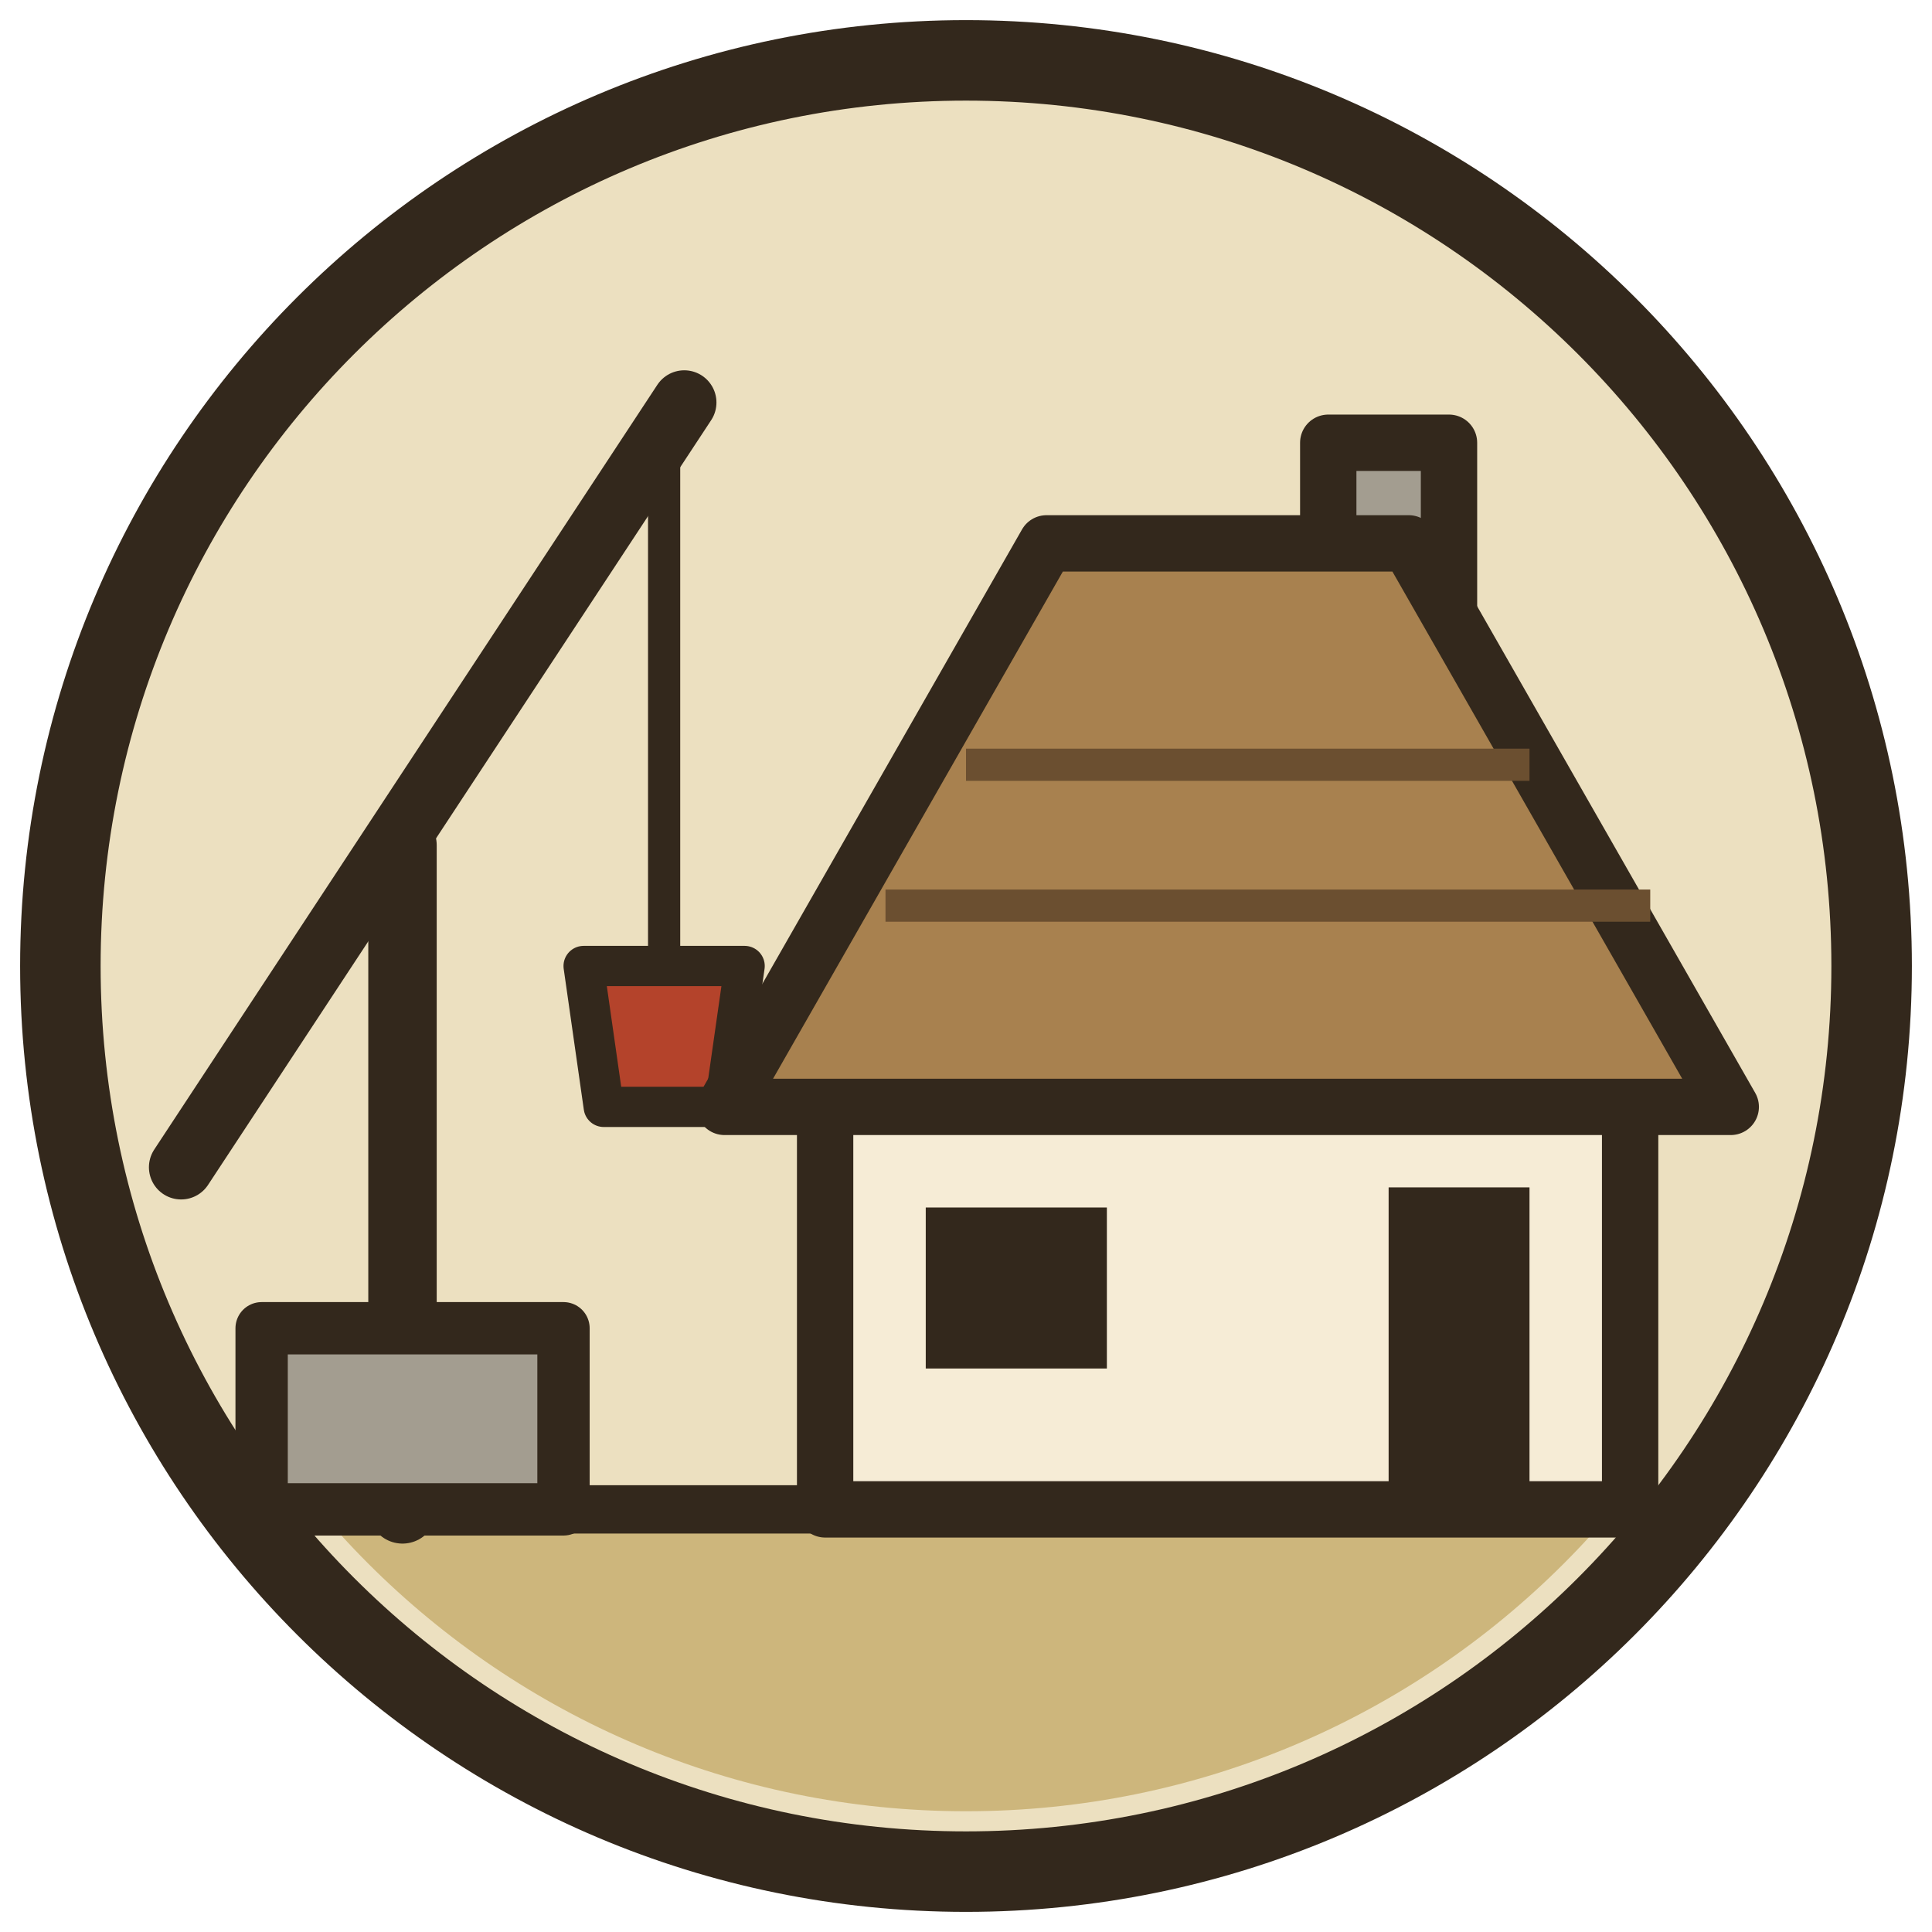
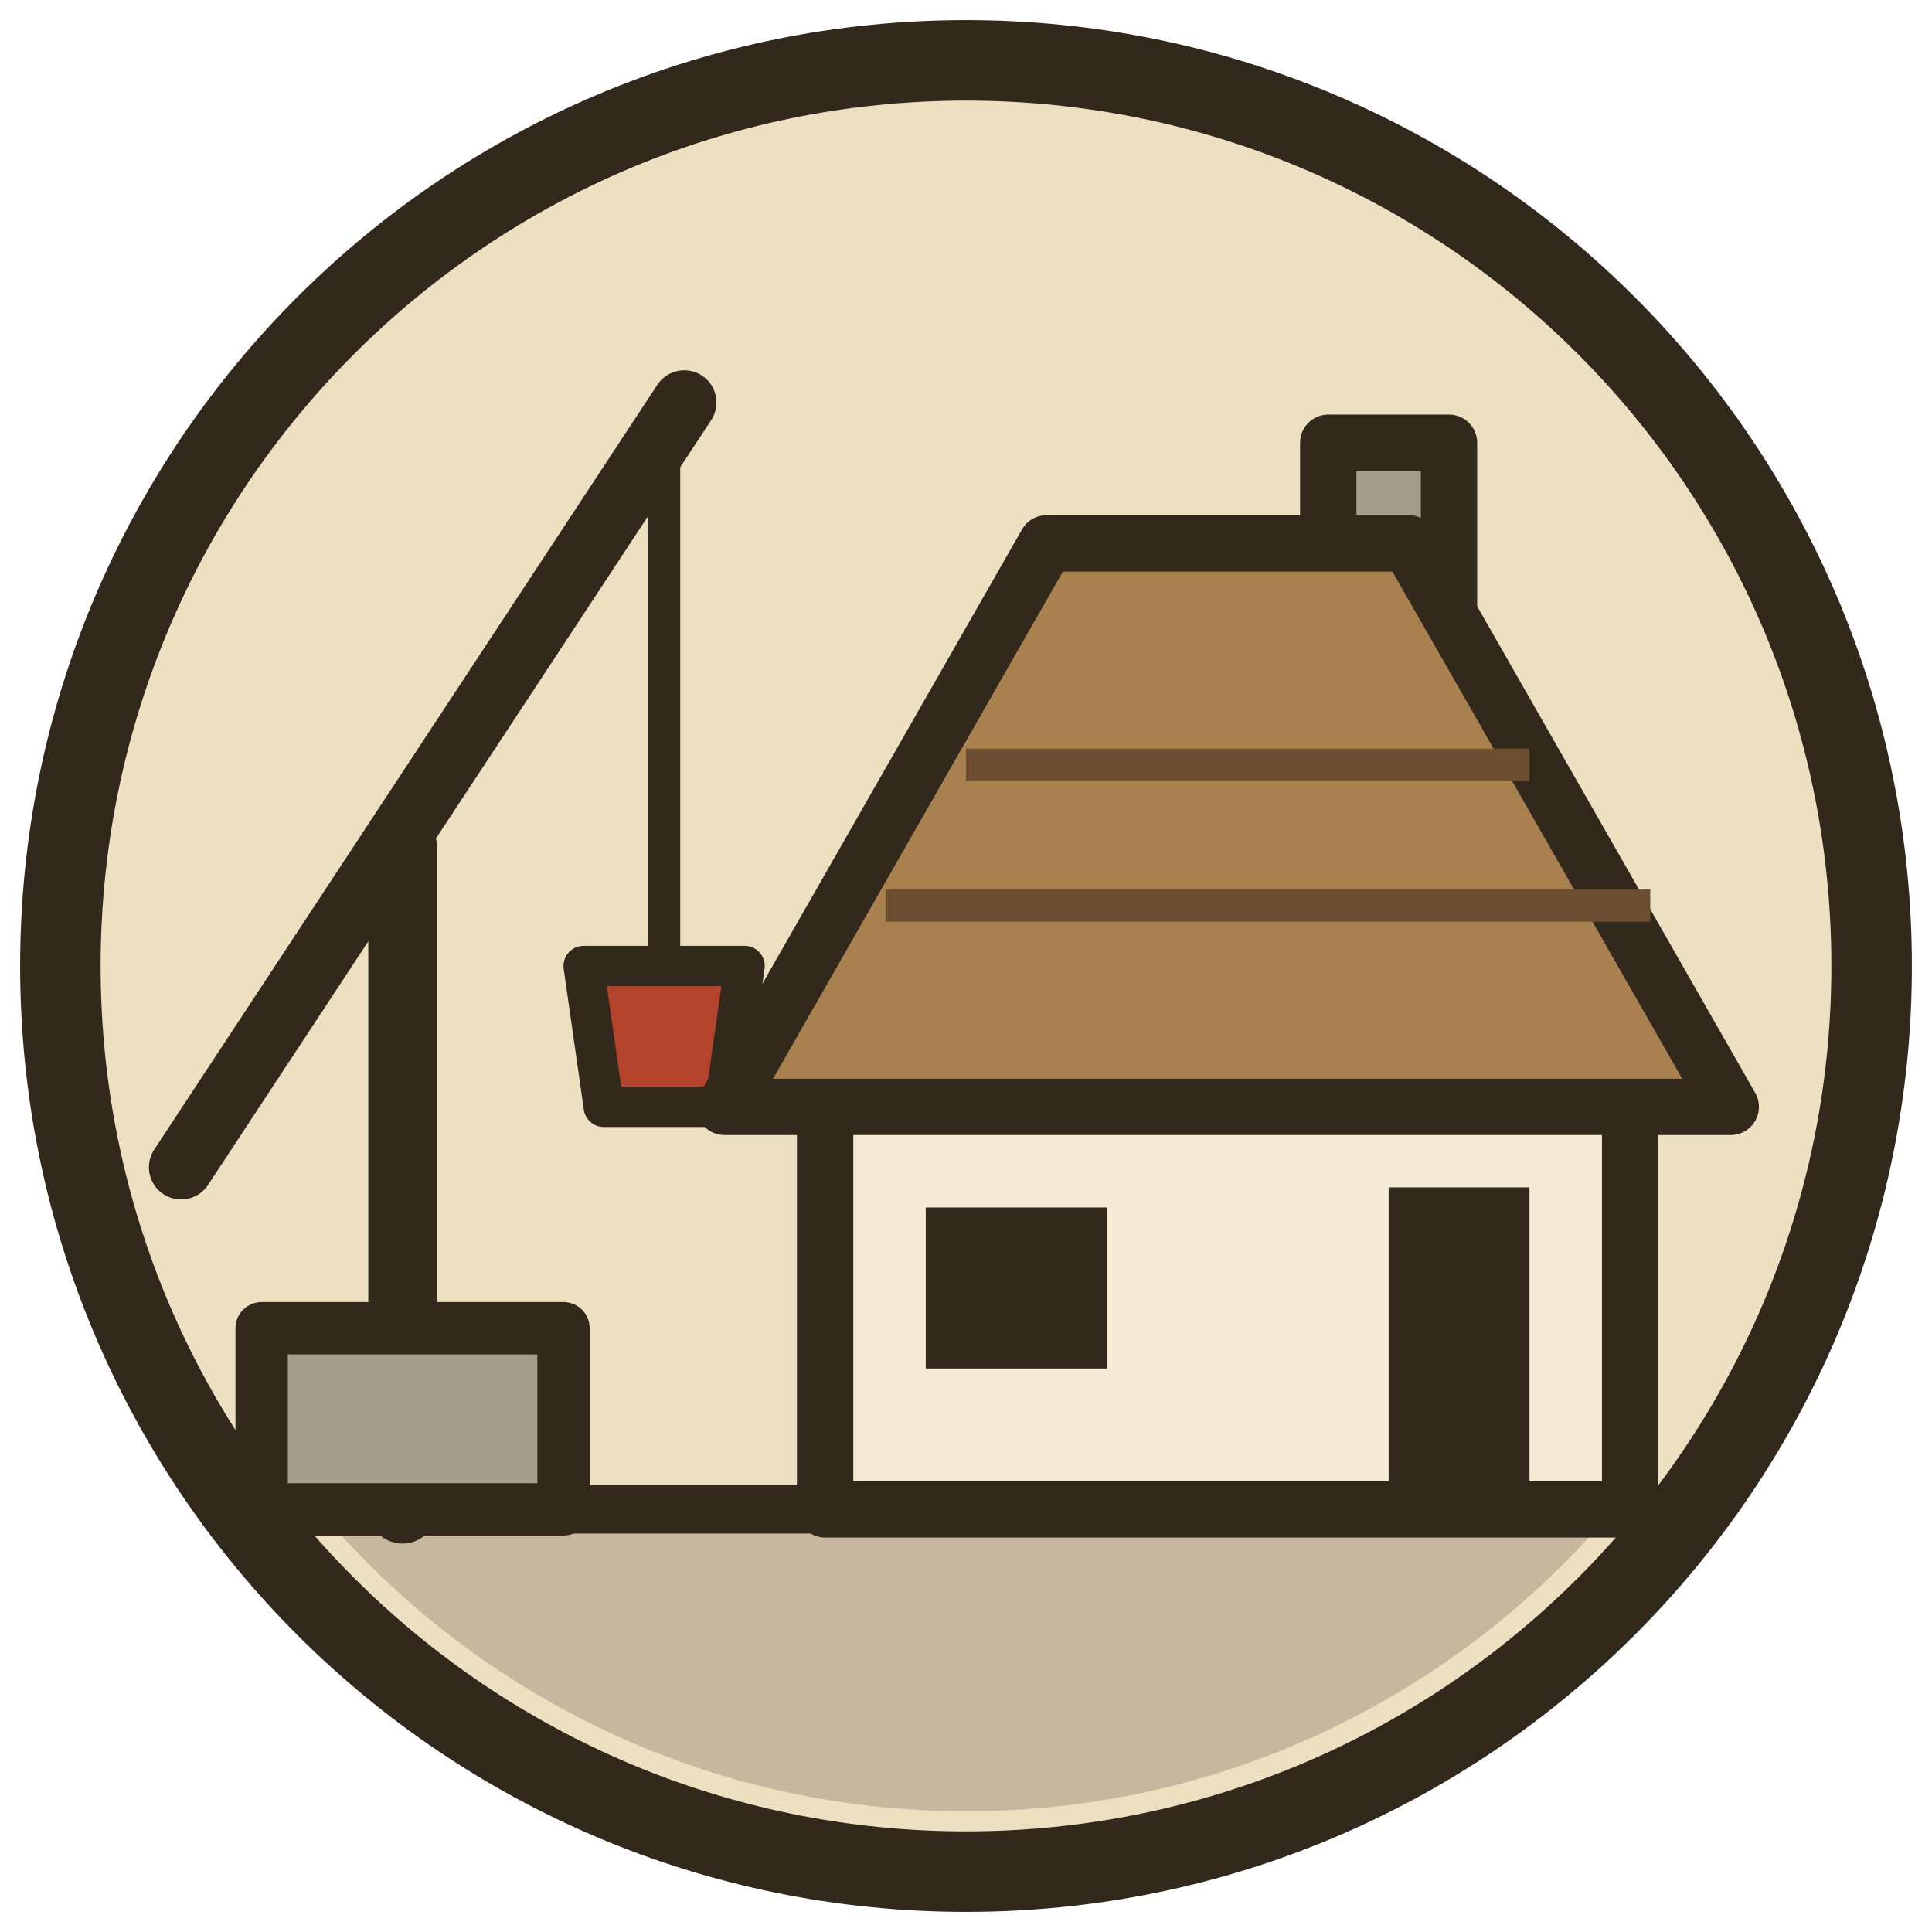
<svg xmlns="http://www.w3.org/2000/svg" viewBox="0 0 96 96">
  <defs>
    <clipPath id="inside">
      <circle cx="48" cy="48" r="42" />
    </clipPath>
  </defs>
  <circle cx="48" cy="48" r="45" fill="#ece0c0" />
  <g clip-path="url(#inside)">
-     <path d="M0 75H96V96H0z" fill="#cdb67c" />
+     <path d="M0 75H96V96H0z" fill="#c6b89e" />
    <path d="M0 75H96" stroke="#33281c" stroke-width="2.4" />
  </g>
  <g stroke="#33281c" stroke-linecap="round" fill="none">
    <path d="M20 75V42" stroke-width="3.4" />
    <path d="M9 58 34 20" stroke-width="3.2" />
    <path d="M33 22V48" stroke-width="1.6" />
  </g>
  <path d="M29 48h8l-1 7h-6z" fill="#b4432b" stroke="#33281c" stroke-width="2" stroke-linejoin="round" />
  <path d="M13 66h15v9H13z" fill="#a39d90" stroke="#33281c" stroke-width="2.6" stroke-linejoin="round" />
  <g stroke="#33281c" stroke-width="2.8" stroke-linejoin="round">
    <path d="M41 52h40v23H41z" fill="#f6ecd6" />
    <path d="M66 22h6v12h-6z" fill="#a39d90" />
    <path d="M36 55 52 27h18l16 28z" fill="#a8814f" />
  </g>
  <path d="M44 45h38M48 38h28" stroke="#6b4f30" stroke-width="1.6" />
  <g fill="#33281c">
    <path d="M46 60h9v8h-9zM69 59h7v16h-7z" />
  </g>
  <circle cx="48" cy="48" r="45" fill="none" stroke="#33281c" stroke-width="4" />
</svg>
